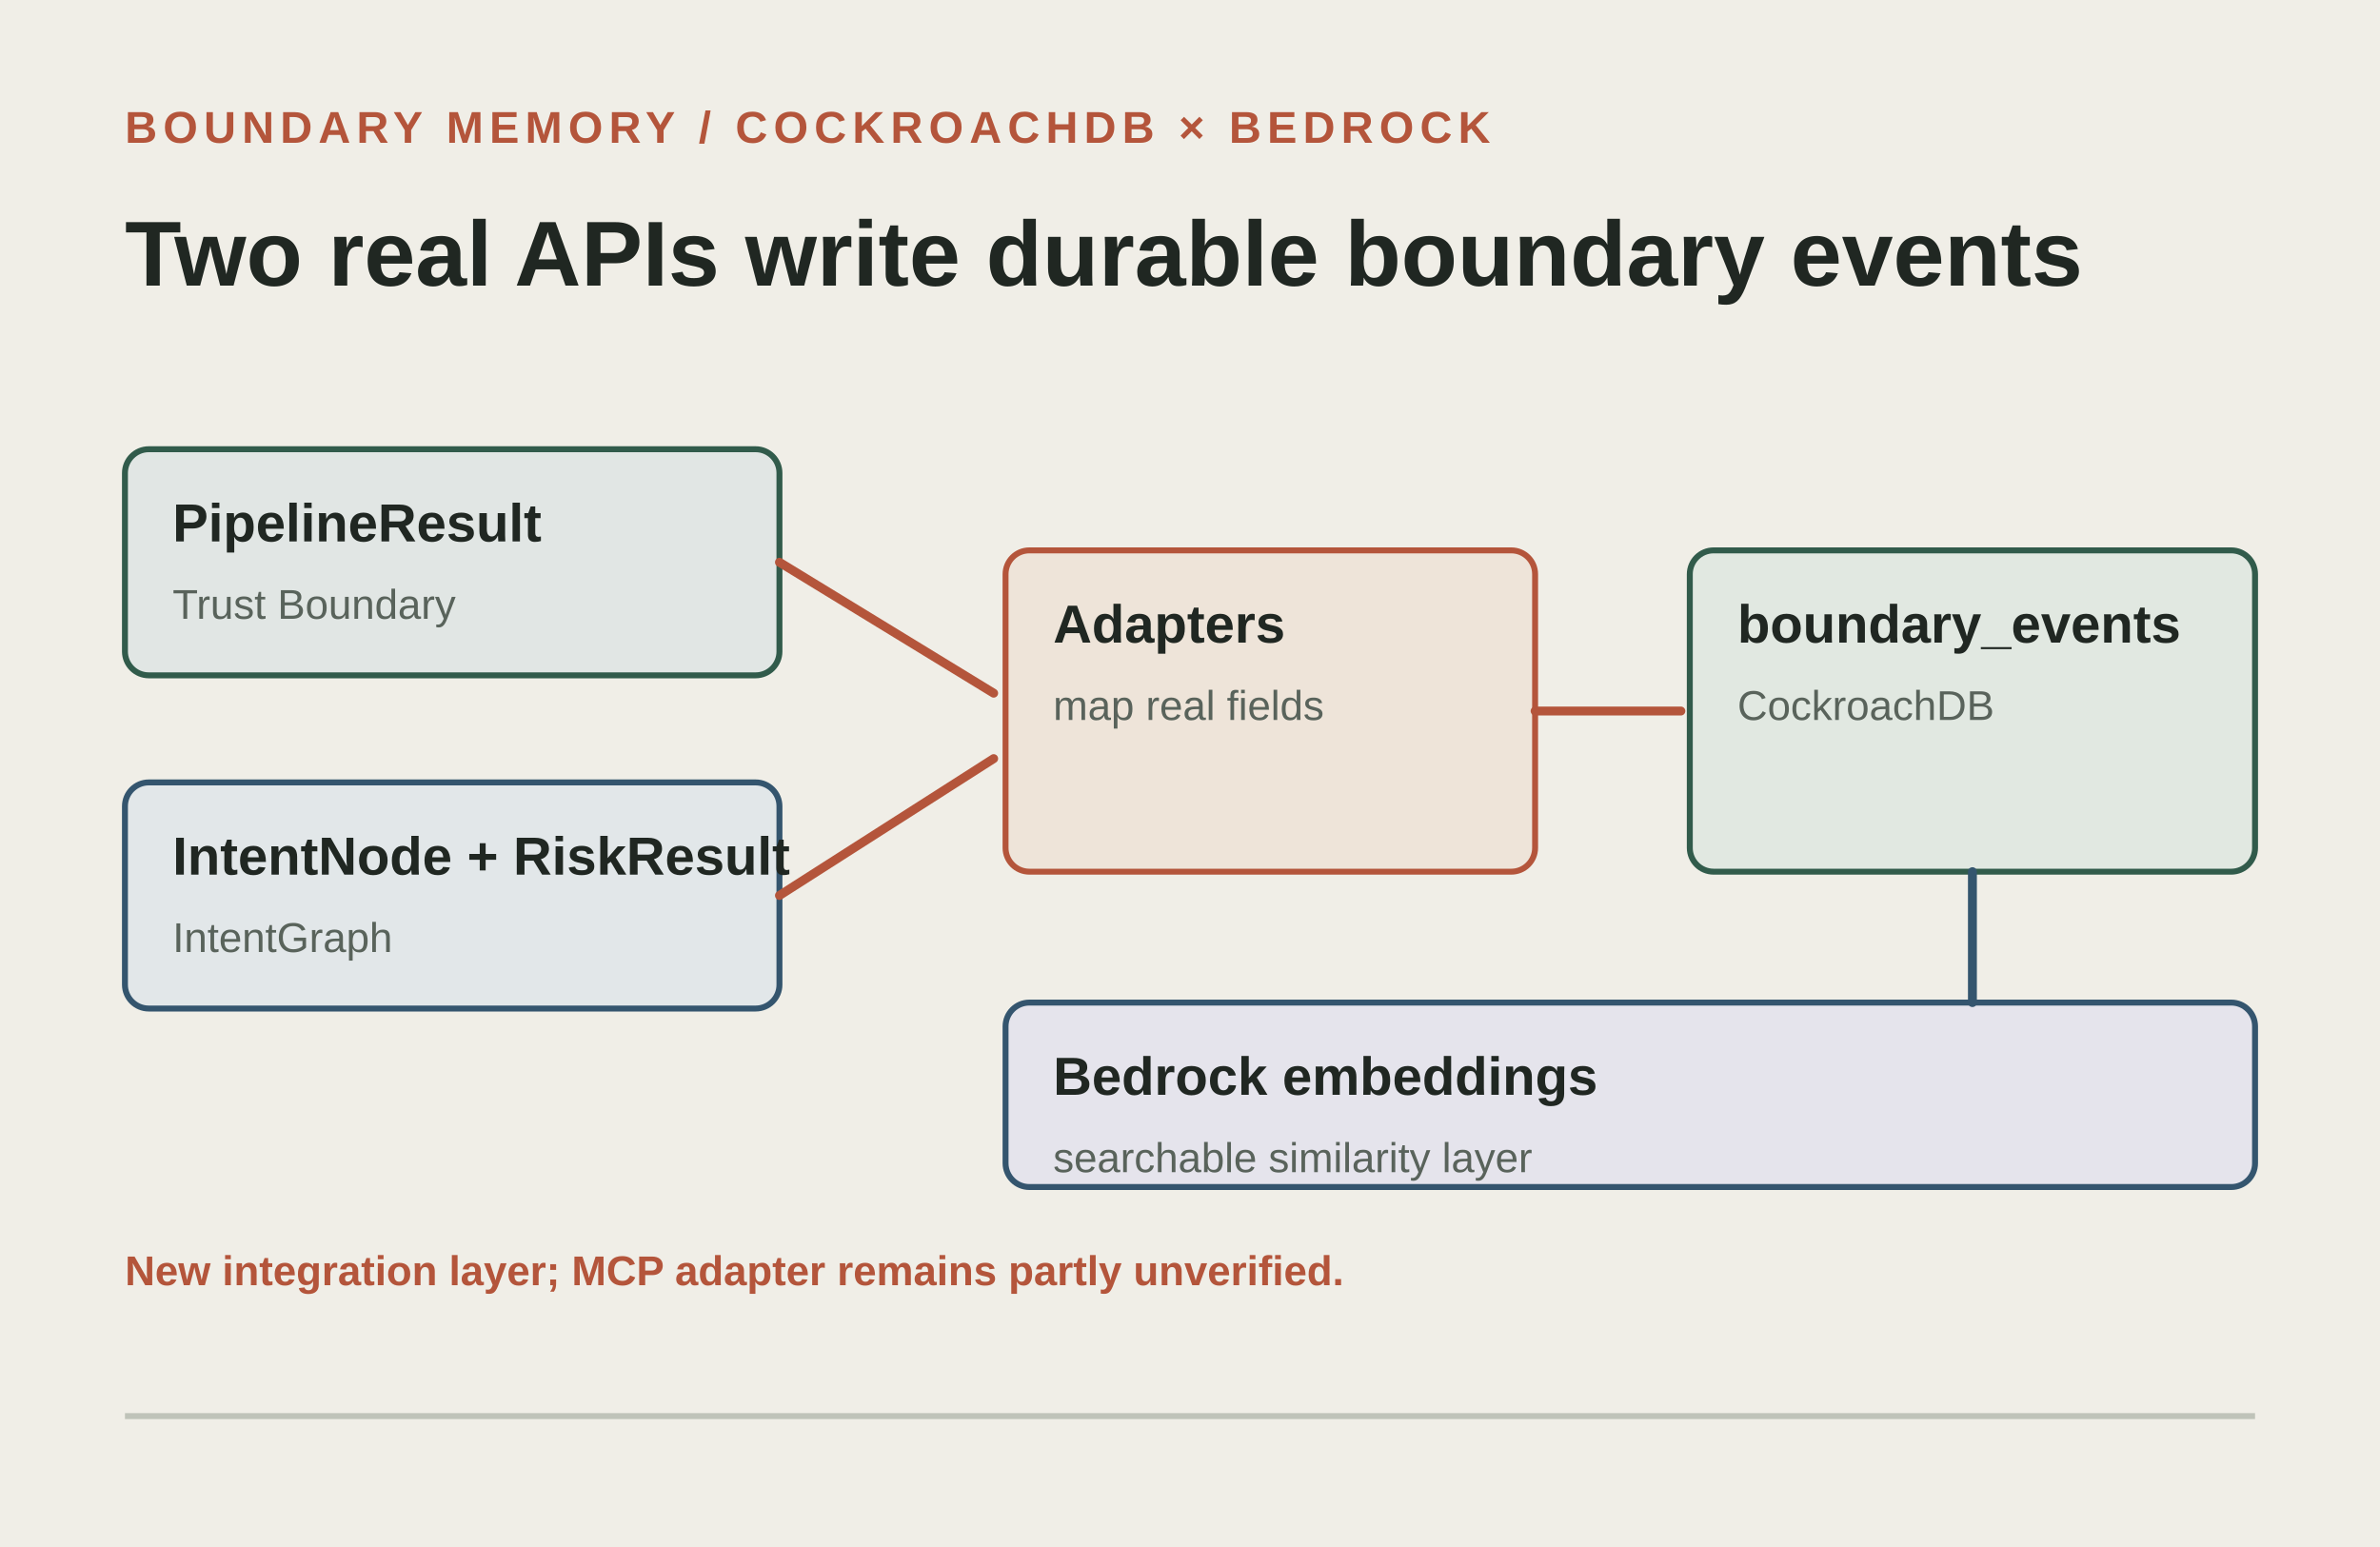
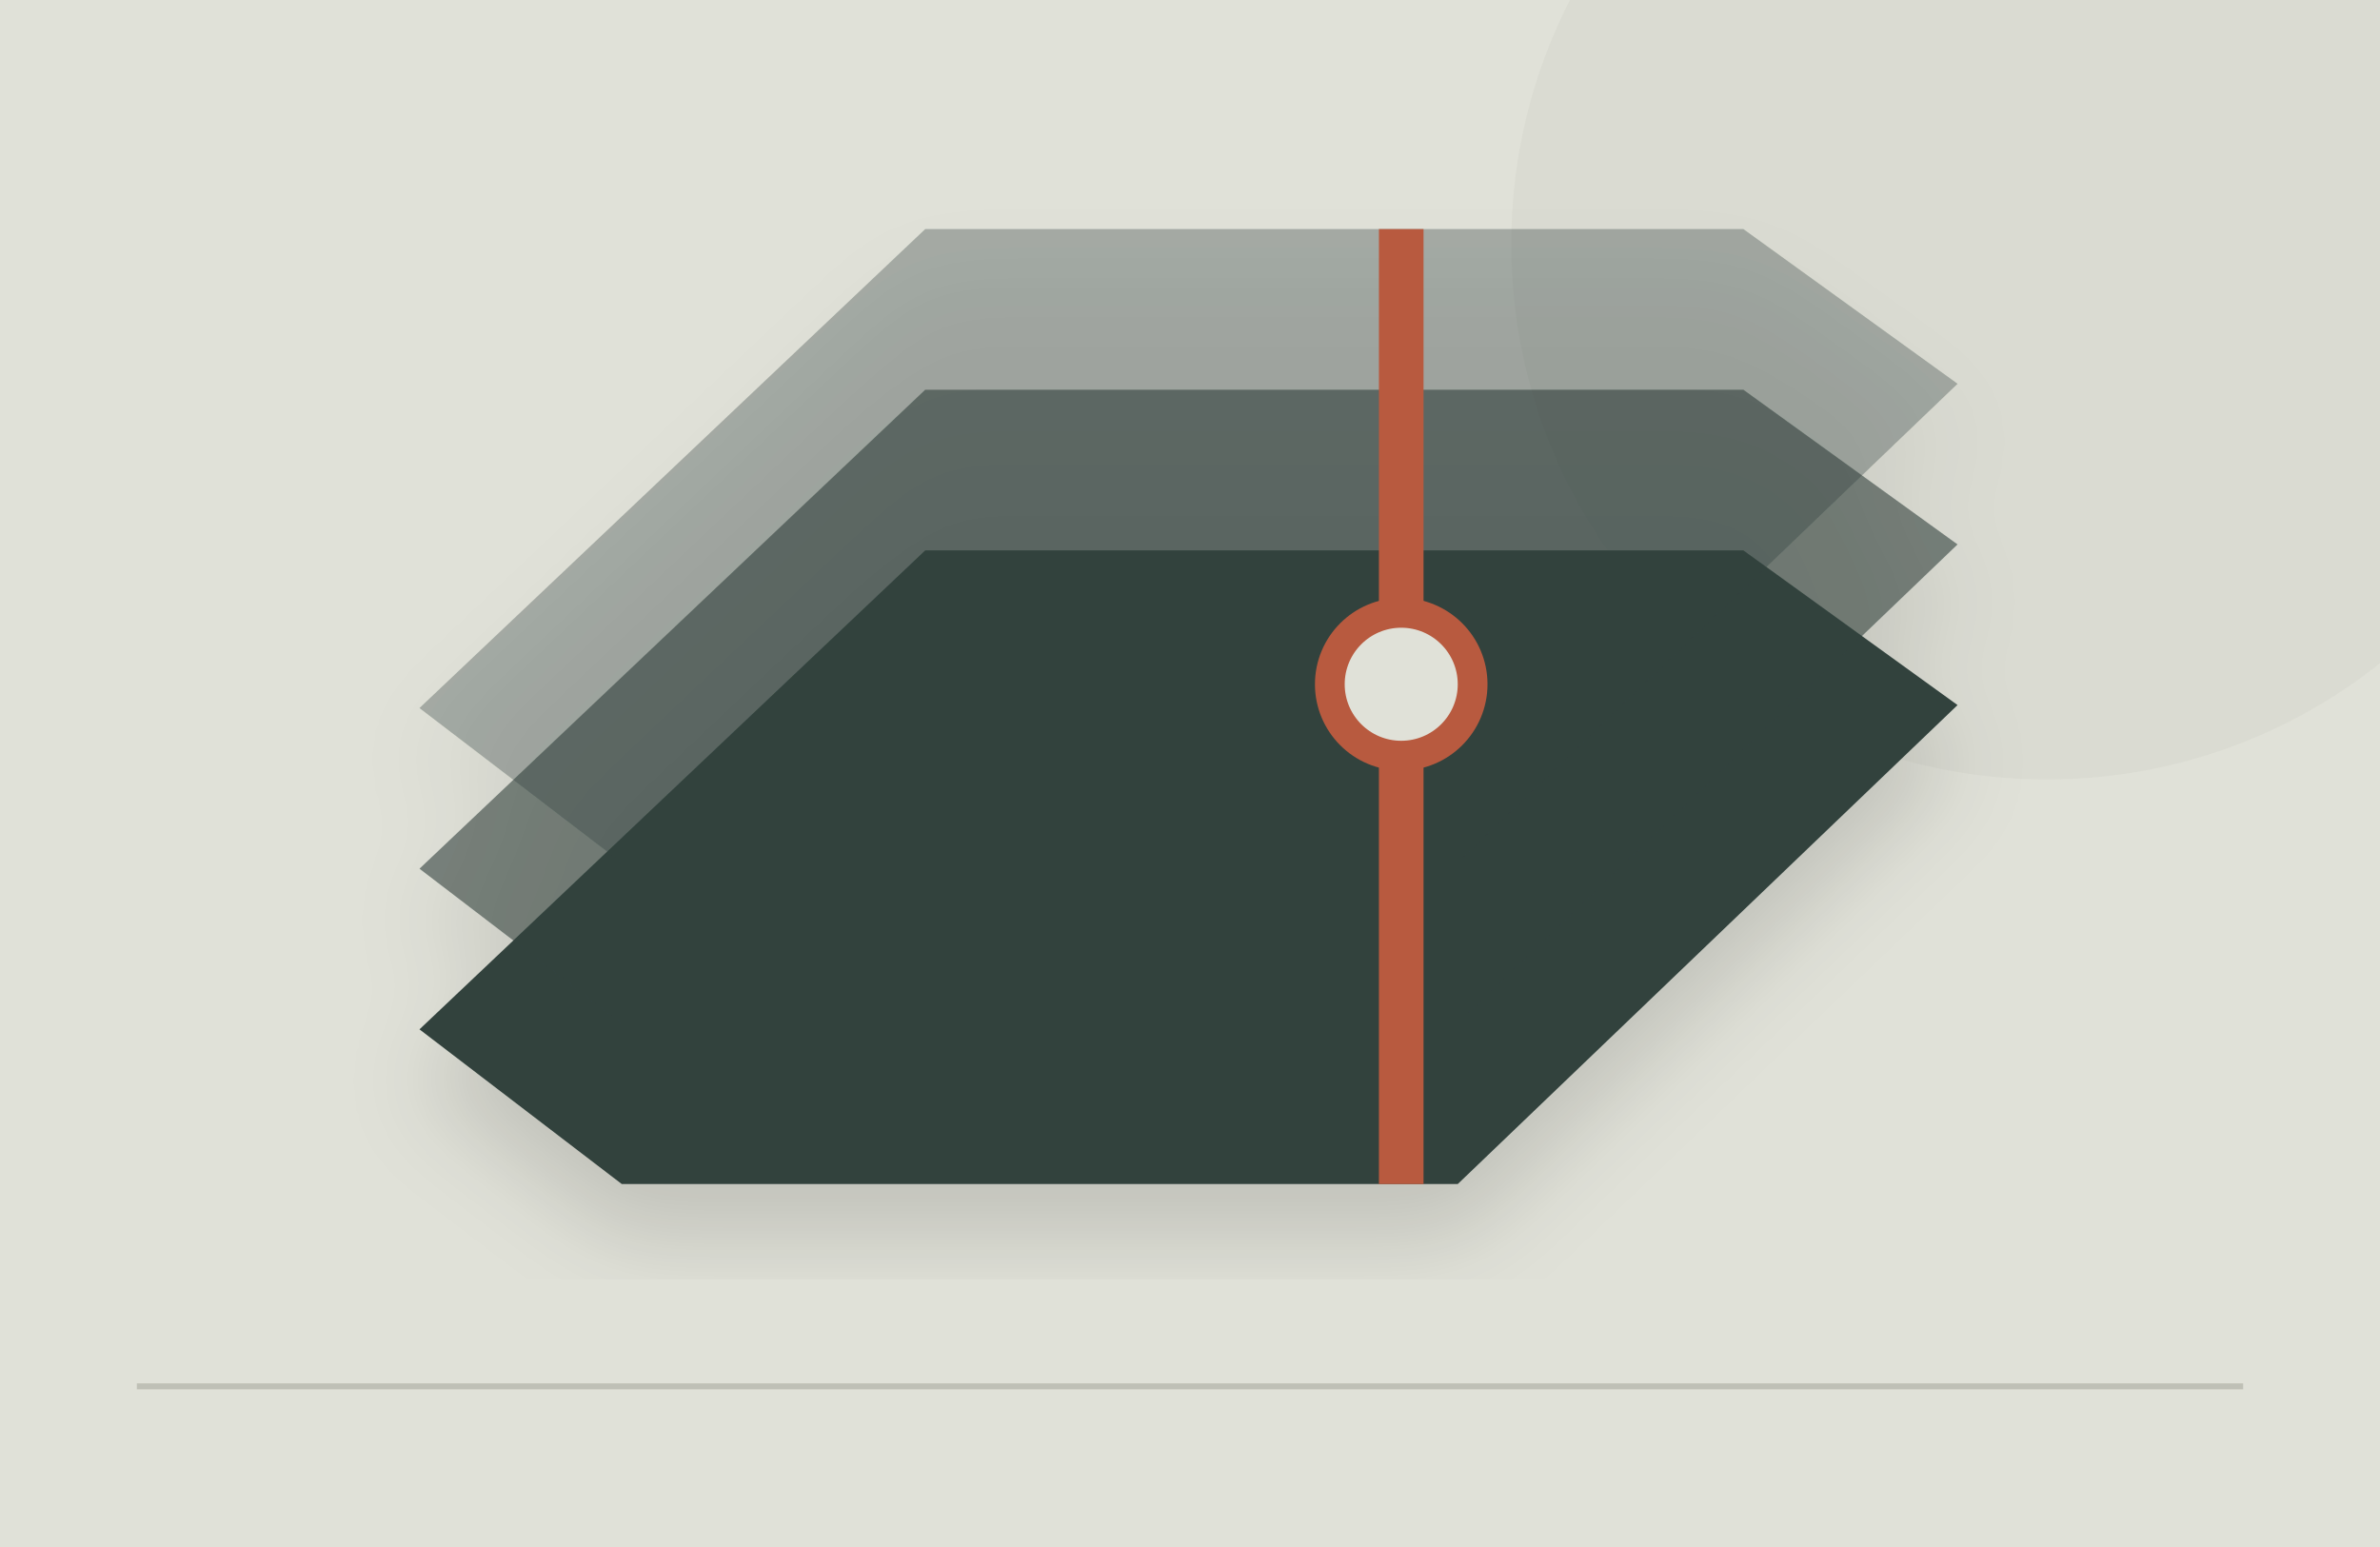
- <svg xmlns="http://www.w3.org/2000/svg" viewBox="0 0 800 520" role="img" aria-label="Two real APIs write durable boundary events technical visual">
-   <rect width="800" height="520" fill="#F0EEE7" />
-   <text x="42" y="48" font-size="15" fill="#B4553B" font-weight="800" font-family="DM Sans,Arial,sans-serif" letter-spacing="2">BOUNDARY MEMORY / COCKROACHDB × BEDROCK</text>
-   <text x="42" y="96" font-size="31" fill="#202722" font-weight="800" font-family="DM Sans,Arial,sans-serif" letter-spacing="0">Two real APIs write durable boundary events</text>
-   <rect x="42" y="151" width="220" height="76" rx="8" fill="#E1E6E4" stroke="#315B4B" stroke-width="2" />
-   <text x="58" y="182" font-size="18" fill="#202722" font-weight="800" font-family="DM Sans,Arial,sans-serif" letter-spacing="0">PipelineResult</text>
-   <text x="58" y="208" font-size="14" fill="#59635B" font-weight="500" font-family="DM Sans,Arial,sans-serif" letter-spacing="0">Trust Boundary</text>
-   <rect x="42" y="263" width="220" height="76" rx="8" fill="#E2E7E9" stroke="#34556E" stroke-width="2" />
-   <text x="58" y="294" font-size="18" fill="#202722" font-weight="800" font-family="DM Sans,Arial,sans-serif" letter-spacing="0">IntentNode + RiskResult</text>
-   <text x="58" y="320" font-size="14" fill="#59635B" font-weight="500" font-family="DM Sans,Arial,sans-serif" letter-spacing="0">IntentGraph</text>
-   <path d="M262 189L334 233" fill="none" stroke="#B4553B" stroke-width="3" stroke-linecap="round" />
-   <path d="M262 301L334 255" fill="none" stroke="#B4553B" stroke-width="3" stroke-linecap="round" />
-   <rect x="338" y="185" width="178" height="108" rx="8" fill="#EEE4D9" stroke="#B4553B" stroke-width="2" />
-   <text x="354" y="216" font-size="18" fill="#202722" font-weight="800" font-family="DM Sans,Arial,sans-serif" letter-spacing="0">Adapters</text>
-   <text x="354" y="242" font-size="14" fill="#59635B" font-weight="500" font-family="DM Sans,Arial,sans-serif" letter-spacing="0">map real fields</text>
-   <path d="M516 239L565 239" fill="none" stroke="#B4553B" stroke-width="3" stroke-linecap="round" />
-   <rect x="568" y="185" width="190" height="108" rx="8" fill="#E1E8E1" stroke="#315B4B" stroke-width="2" />
-   <text x="584" y="216" font-size="18" fill="#202722" font-weight="800" font-family="DM Sans,Arial,sans-serif" letter-spacing="0">boundary_events</text>
-   <text x="584" y="242" font-size="14" fill="#59635B" font-weight="500" font-family="DM Sans,Arial,sans-serif" letter-spacing="0">CockroachDB</text>
-   <rect x="338" y="337" width="420" height="62" rx="8" fill="#E5E4EC" stroke="#34556E" stroke-width="2" />
-   <text x="354" y="368" font-size="18" fill="#202722" font-weight="800" font-family="DM Sans,Arial,sans-serif" letter-spacing="0">Bedrock embeddings</text>
-   <text x="354" y="394" font-size="14" fill="#59635B" font-weight="500" font-family="DM Sans,Arial,sans-serif" letter-spacing="0">searchable similarity layer</text>
-   <path d="M663 293L663 337" fill="none" stroke="#34556E" stroke-width="3" stroke-linecap="round" />
-   <text x="42" y="432" font-size="14" fill="#B4553B" font-weight="700" font-family="DM Sans,Arial,sans-serif" letter-spacing="0">New integration layer; MCP adapter remains partly unverified.</text>
-   <path d="M42 476H758" stroke="#BFC3B9" stroke-width="2" />
+ <svg xmlns="http://www.w3.org/2000/svg" viewBox="0 0 800 520" role="img" aria-label="Abstract illustration for boundary-memory">
+   <defs>
+     <filter id="s">
+       <feDropShadow dx="0" dy="18" stdDeviation="15" flood-color="#161d1b" flood-opacity=".14" />
+     </filter>
+     <linearGradient id="shade" x1="0" y1="0" x2="1" y2="1">
+       <stop stop-color="#737366" />
+       <stop offset="1" stop-color="#172724" />
+     </linearGradient>
+   </defs>
+   <rect width="800" height="520" fill="#E0E1D8" />
+   <circle cx="688" cy="82" r="180" fill="#737366" opacity=".055" />
+   <g fill="#32423E" filter="url(#s)">
+     <path d="M141 346l170-161h275l72 52-168 161H209z" />
+     <path d="M141 292l170-161h275l72 52-168 161H209z" opacity=".6" />
+     <path d="M141 238L311 77h275l72 52-168 161H209z" opacity=".35" />
+   </g>
+   <path d="M471 77v321" stroke="#B85A3F" stroke-width="15" />
+   <circle cx="471" cy="230" r="24" fill="#E0E1D8" stroke="#B85A3F" stroke-width="10" />
+   <path d="M46 466H754" stroke="#737366" stroke-opacity=".3" stroke-width="2" />
</svg>
